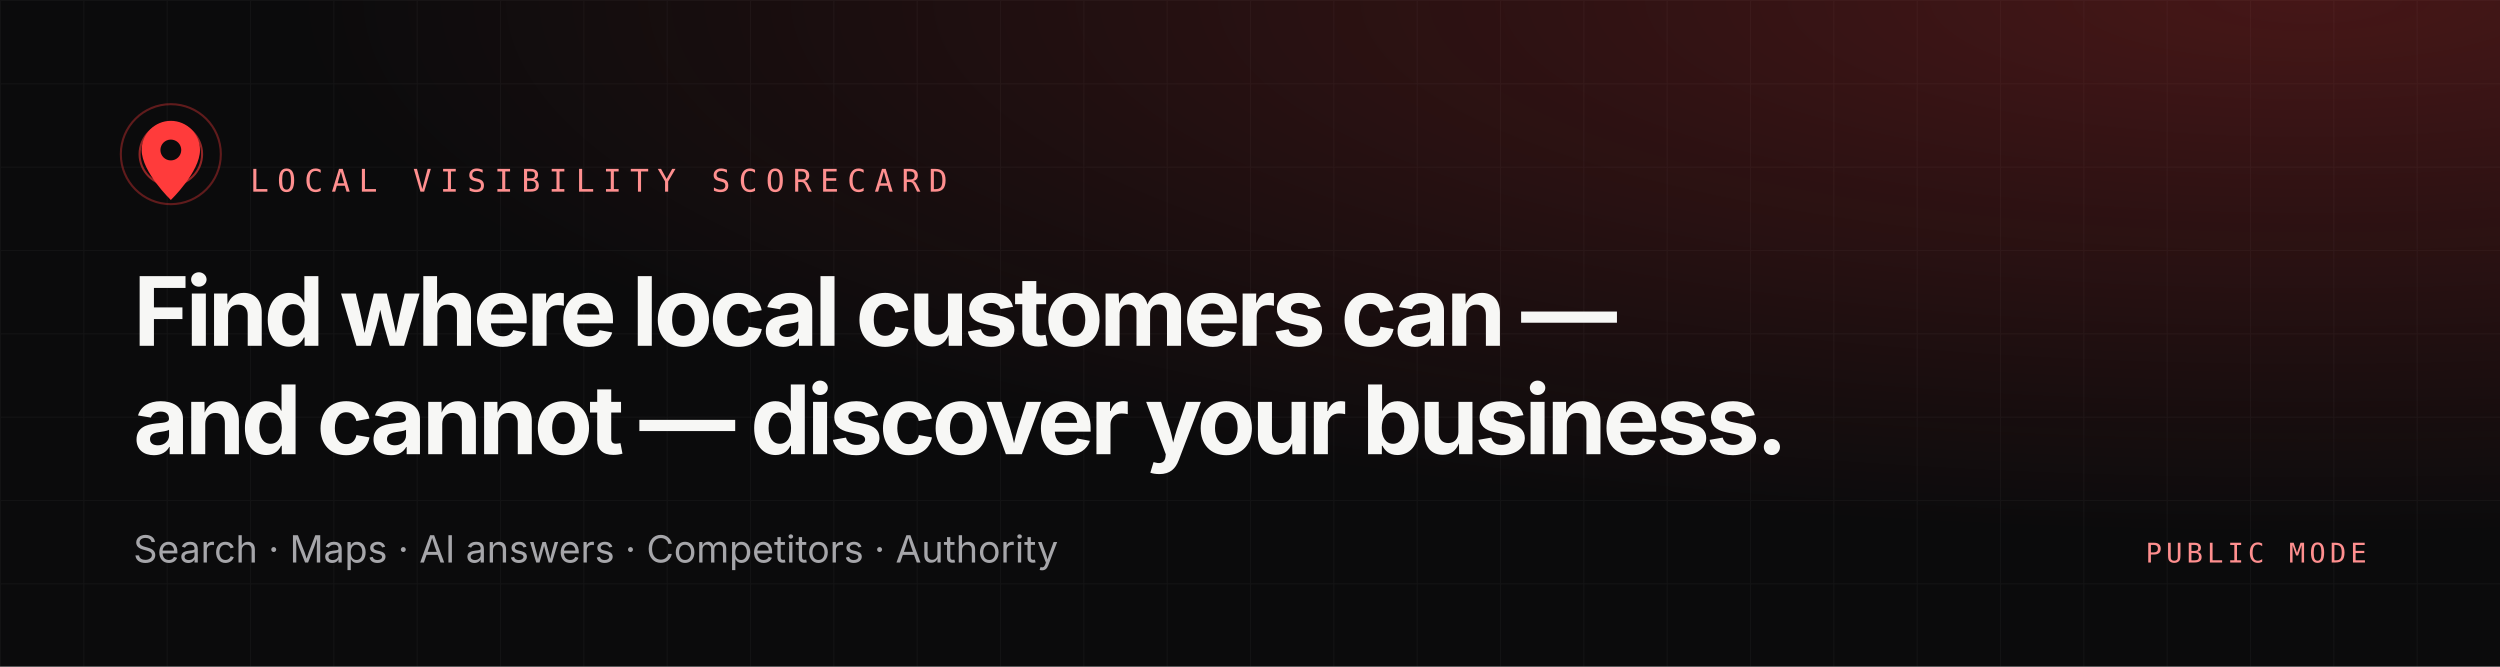
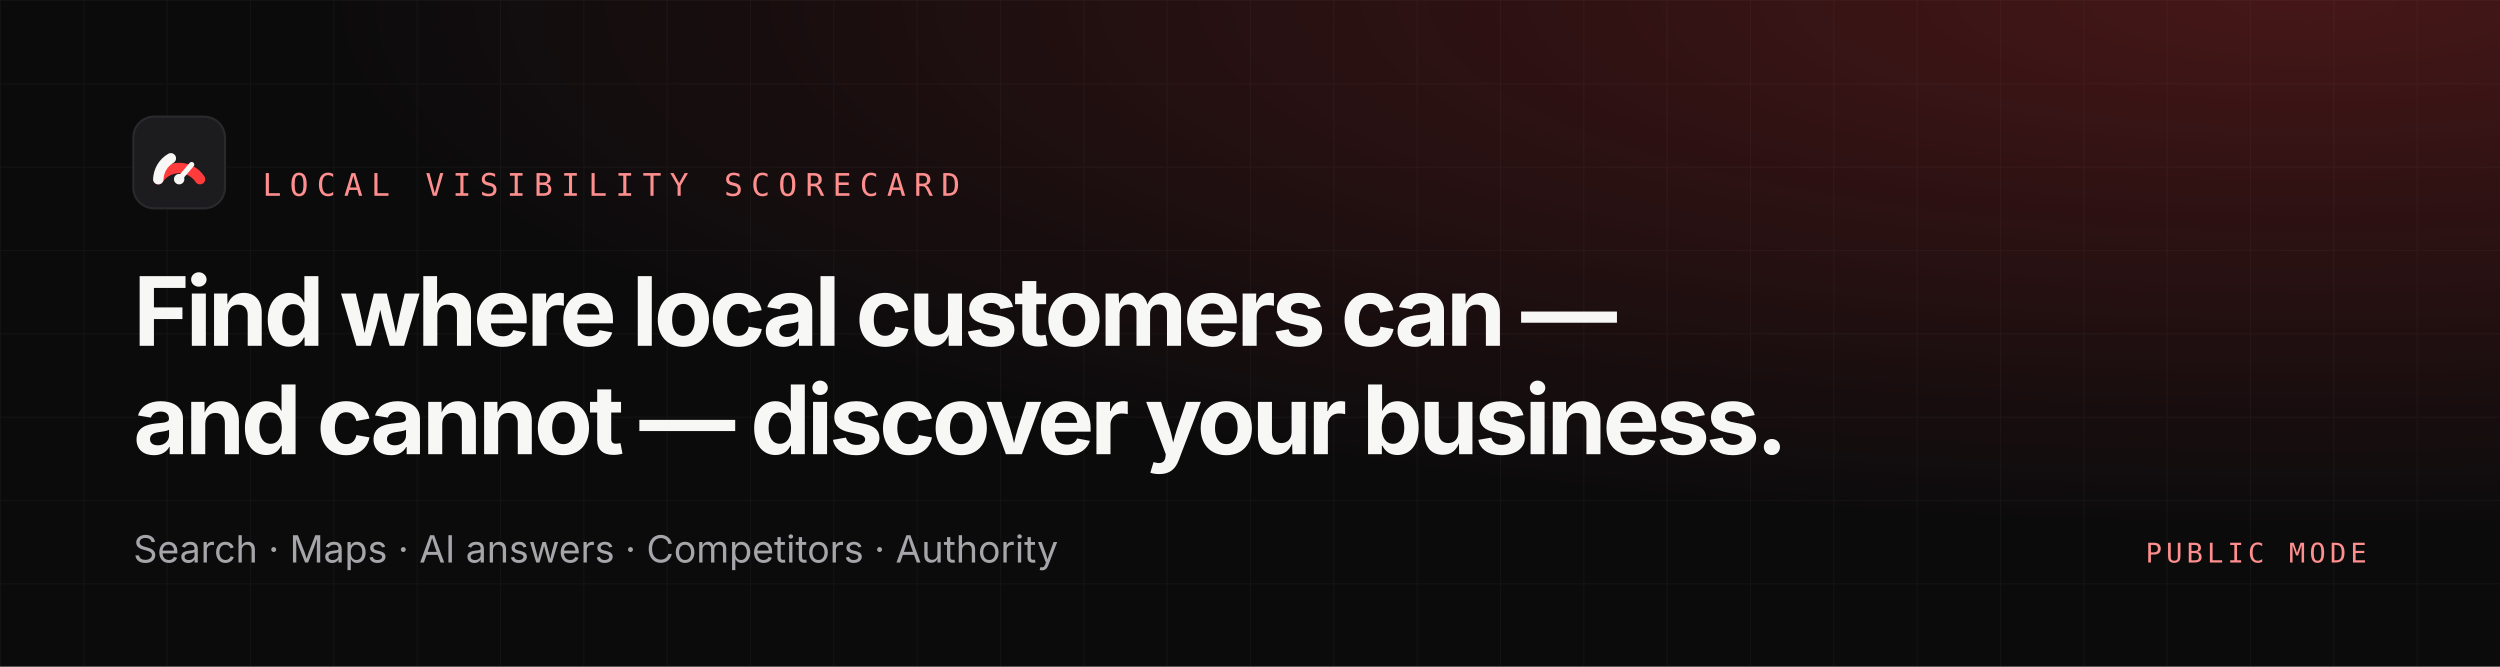
<svg xmlns="http://www.w3.org/2000/svg" width="1200" height="320" viewBox="0 0 1200 320" role="img" aria-labelledby="title">
  <defs>
    <pattern id="grid" width="40" height="40" patternUnits="userSpaceOnUse">
      <path d="M40 0H0V40" fill="none" stroke="#ffffff" stroke-opacity="0.035" stroke-width="1" />
    </pattern>
    <radialGradient id="glow" cx="92%" cy="0%" r="80%">
      <stop offset="0" stop-color="#FF3B3B" stop-opacity="0.24" />
      <stop offset="1" stop-color="#FF3B3B" stop-opacity="0" />
    </radialGradient>
  </defs>
  <rect width="1200" height="320" fill="#0B0B0C" />
  <rect width="1200" height="320" fill="url(#grid)" />
  <rect width="1200" height="320" fill="url(#glow)" />
  <g transform="translate(64 56)">
-     <circle cx="18" cy="18" r="24" fill="none" stroke="#FF3B3B" stroke-opacity="0.35" />
-     <circle cx="18" cy="18" r="15" fill="none" stroke="#FF3B3B" stroke-opacity="0.55" />
-     <path d="M18 2C10.3 2 4 8.3 4 16c0 10.5 14 24 14 24s14-13.5 14-24C32 8.3 25.7 2 18 2Z" fill="#FF3B3B" />
-     <circle cx="18" cy="16" r="5" fill="#0B0B0C" />
+     <rect width="44" height="44" rx="10" fill="#1C1C1F" stroke="#2A2A2E" />
+     <path d="M12 30 A 12 12 0 0 1 32 30" fill="none" stroke="#FF3B3B" stroke-width="5" stroke-linecap="round" />
+     <path d="M12 30 A 12 12 0 0 1 18 20" fill="none" stroke="#F7F7F5" stroke-width="5" stroke-linecap="round" />
+     <circle cx="22" cy="30" r="2.5" fill="#F7F7F5" />
+     <path d="M22 30 L28 23" stroke="#F7F7F5" stroke-width="2.5" stroke-linecap="round" />
  </g>
-   <text x="120" y="92" fill="#FF8F8F" font-family="ui-monospace, SFMono-Regular, Menlo, monospace" font-size="15" letter-spacing="4">LOCAL VISIBILITY SCORECARD</text>
+   <text x="126" y="94" fill="#FF8F8F" font-family="ui-monospace, SFMono-Regular, Menlo, monospace" font-size="15" letter-spacing="4">LOCAL VISIBILITY SCORECARD</text>
  <text x="64" y="166" fill="#F7F7F5" font-family="ui-sans-serif, -apple-system, BlinkMacSystemFont, Segoe UI, sans-serif" font-size="46" font-weight="700" letter-spacing="-1.8">Find where local customers can —</text>
  <text x="64" y="218" fill="#F7F7F5" font-family="ui-sans-serif, -apple-system, BlinkMacSystemFont, Segoe UI, sans-serif" font-size="46" font-weight="700" letter-spacing="-1.8">and cannot — discover your business.</text>
  <text x="64" y="270" fill="#A6A6AA" font-family="ui-sans-serif, -apple-system, BlinkMacSystemFont, Segoe UI, sans-serif" font-size="18">Search · Maps · AI answers · Competitors · Authority</text>
  <text x="1136" y="270" text-anchor="end" fill="#FF8F8F" font-family="ui-monospace, SFMono-Regular, Menlo, monospace" font-size="13" letter-spacing="2">PUBLIC MODE</text>
</svg>
